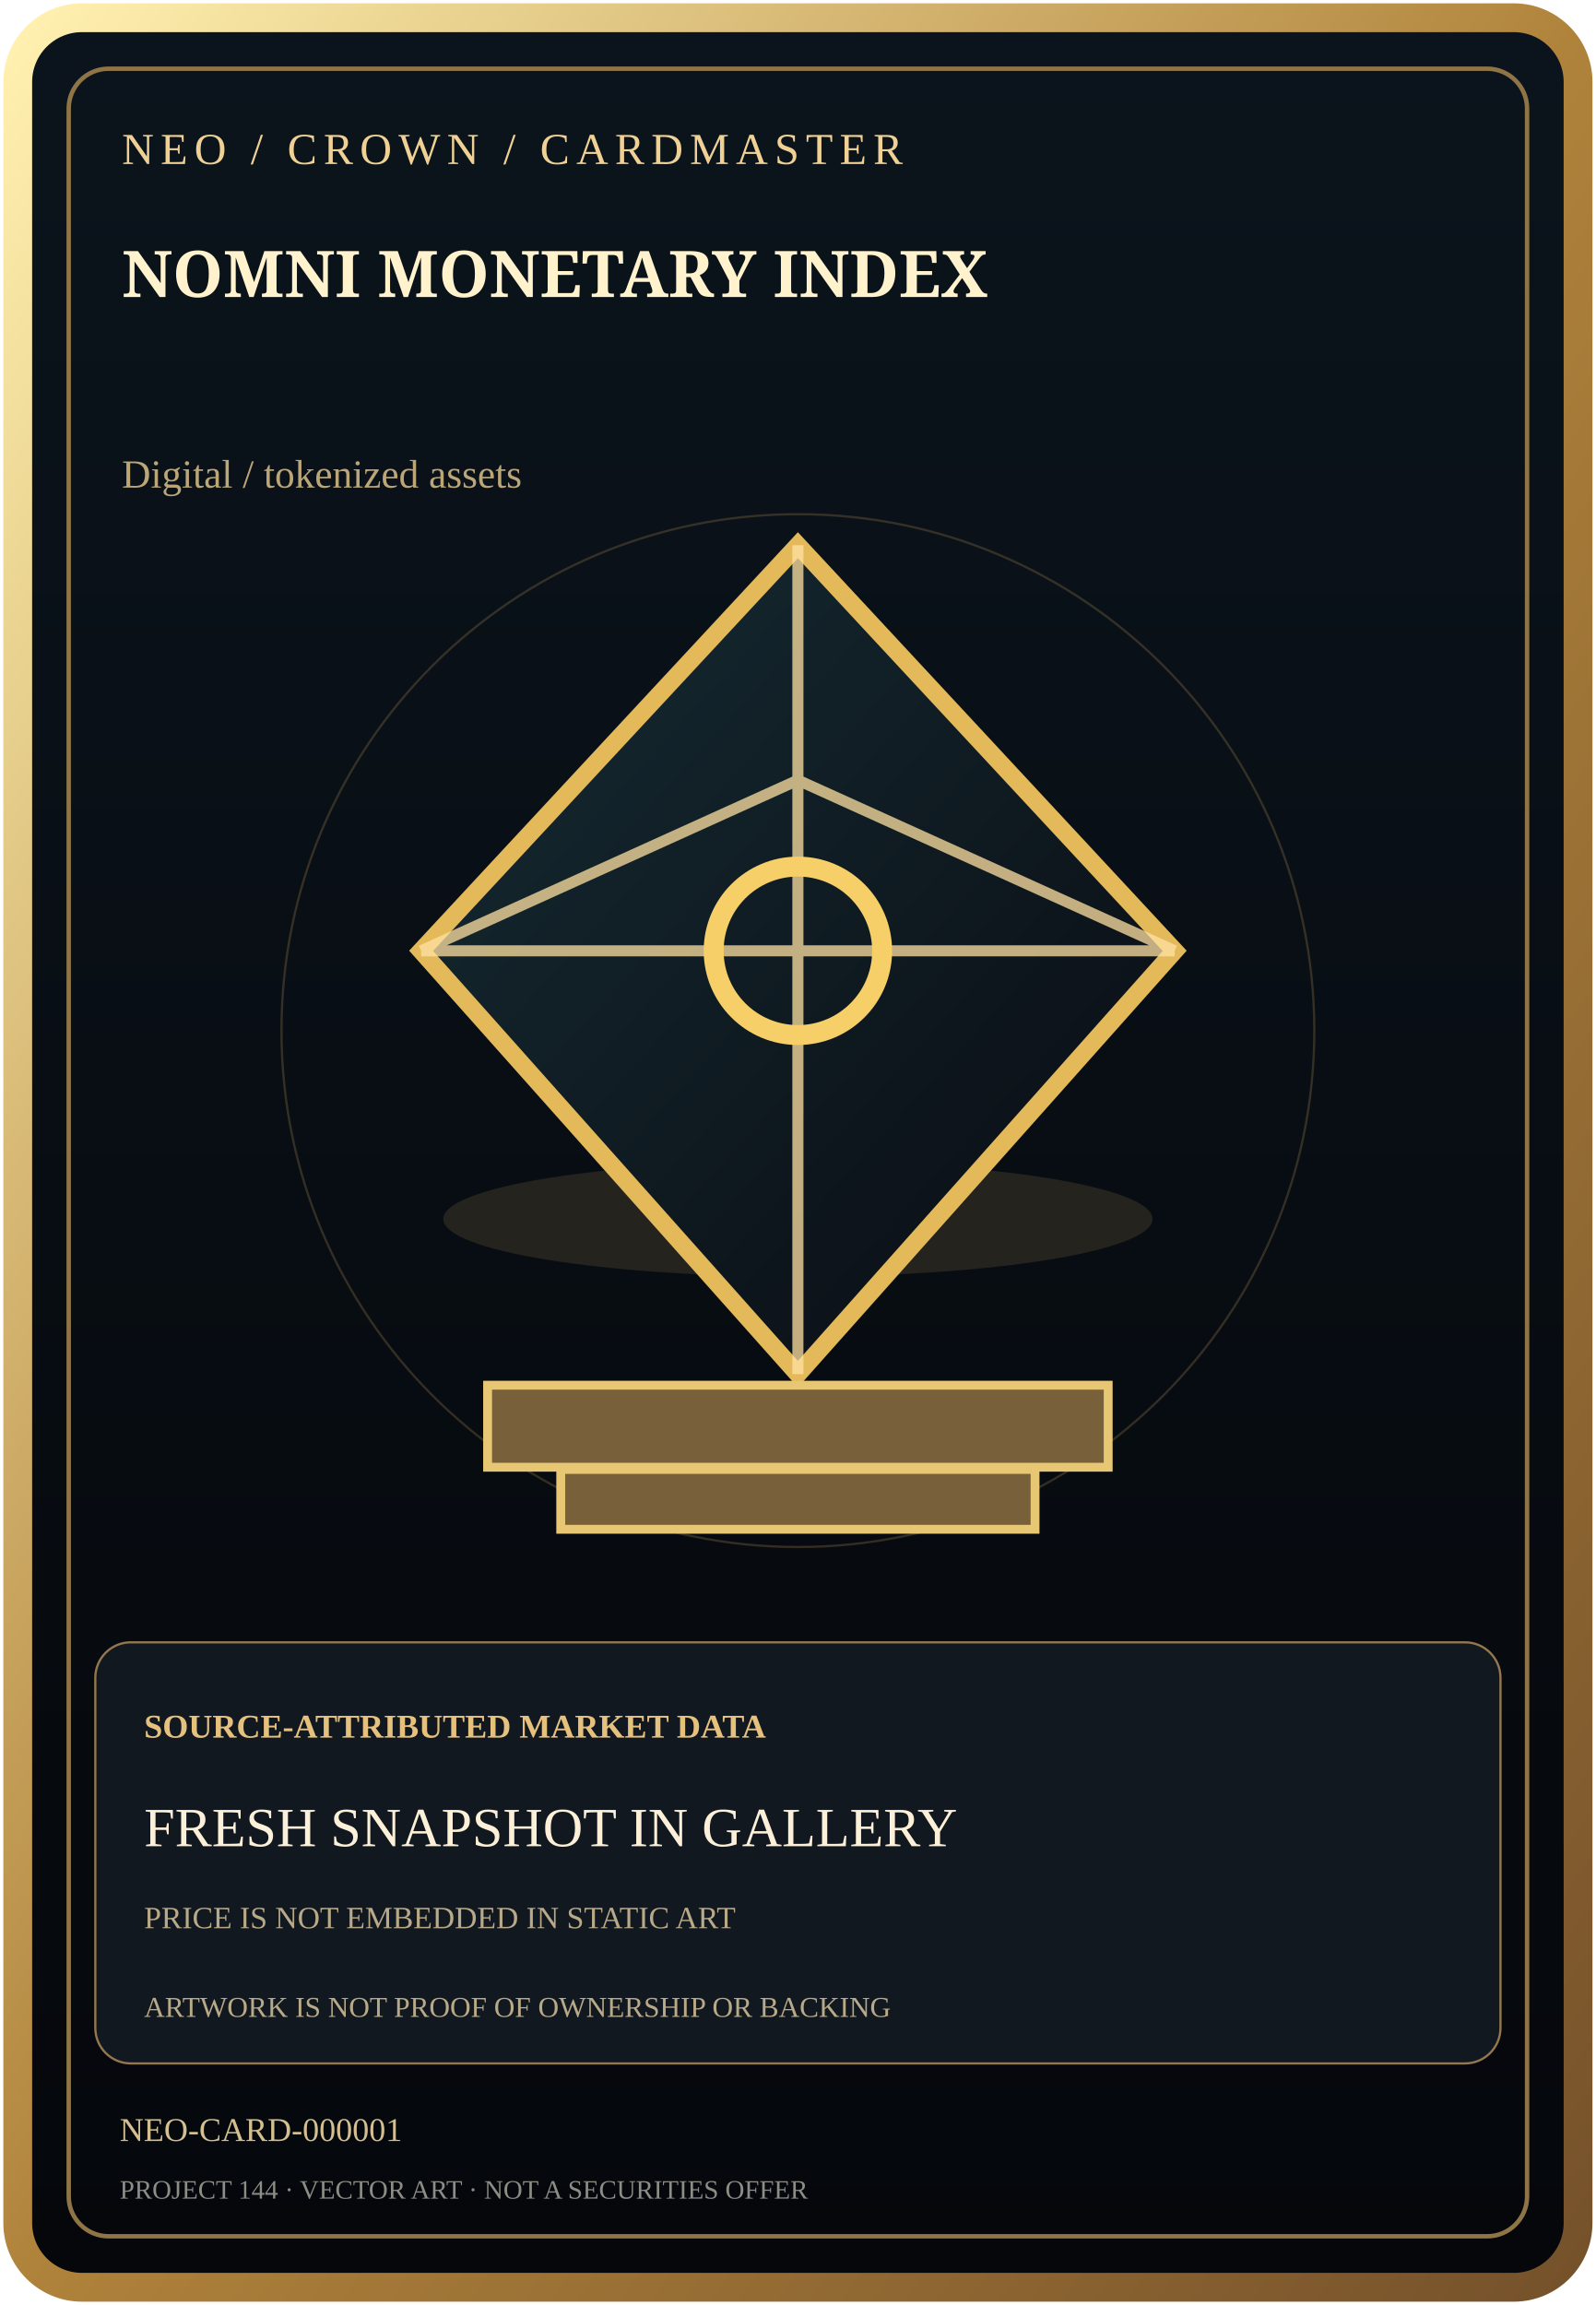
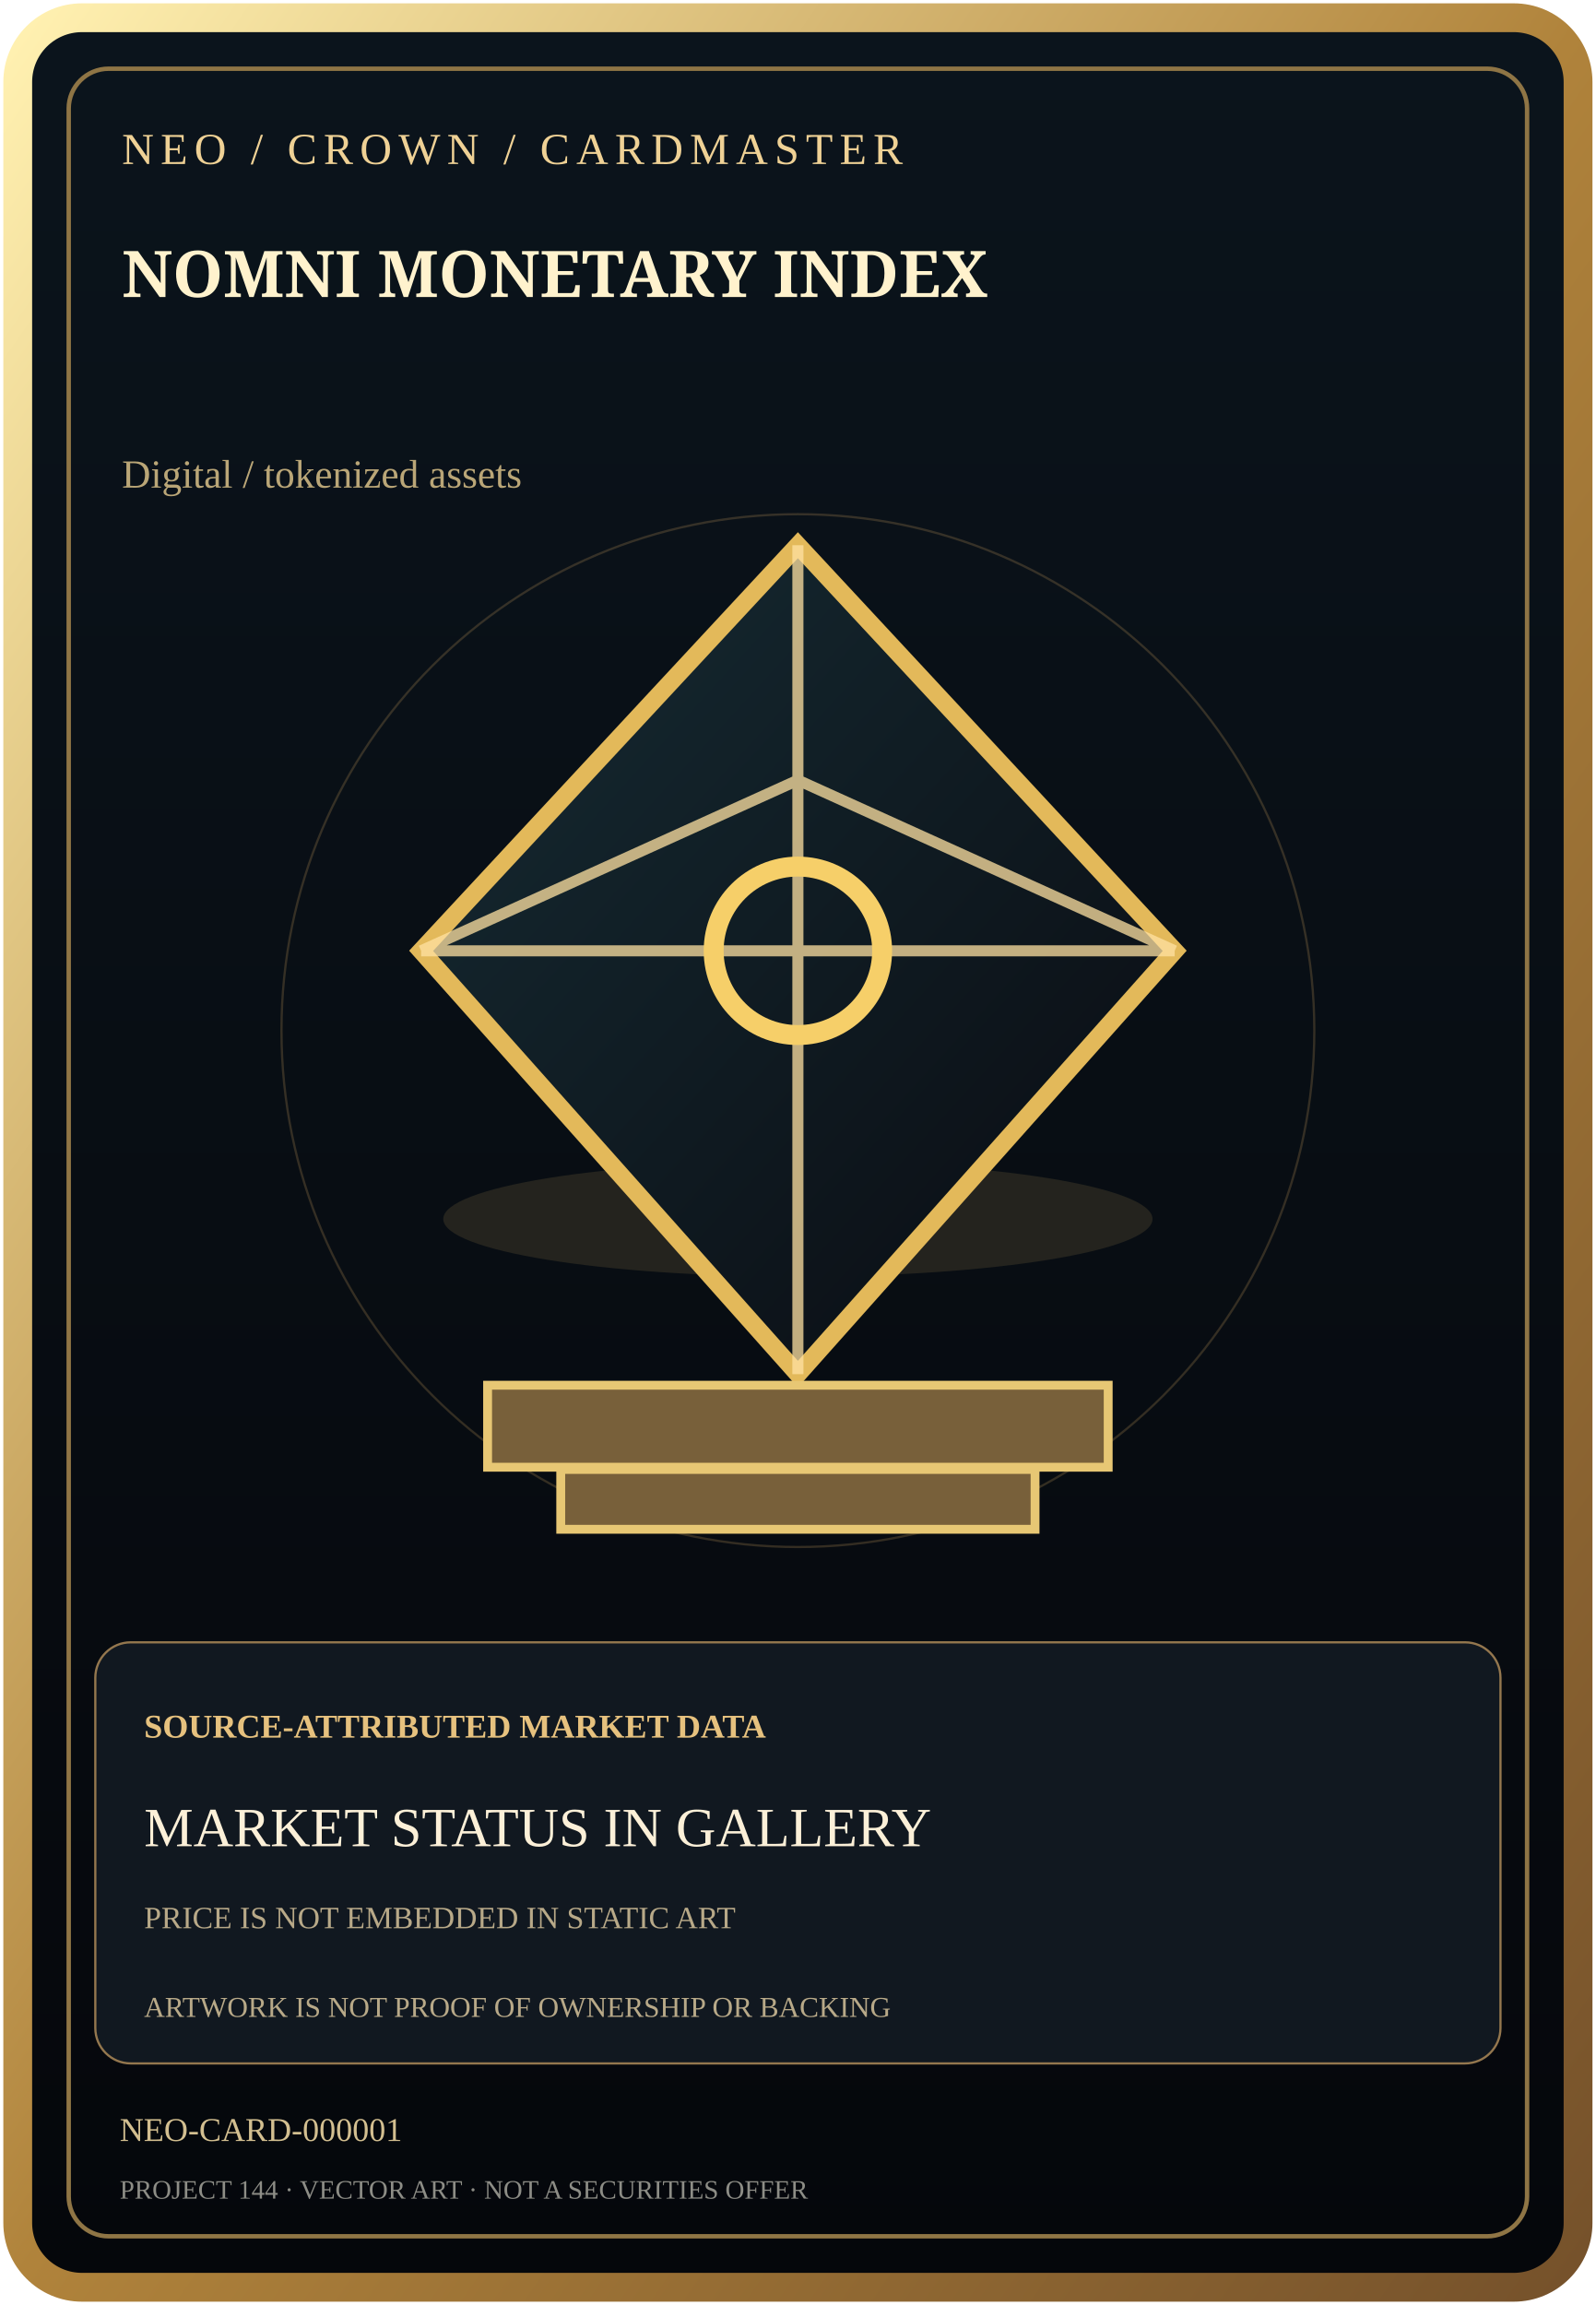
<svg xmlns="http://www.w3.org/2000/svg" width="720" height="1040" viewBox="0 0 720 1040" role="img" aria-label="NOMNI MONETARY INDEX front Crown Card">
  <defs>
    <linearGradient id="bg" x2="0" y2="1">
      <stop stop-color="#0b141c" />
      <stop offset="1" stop-color="#05070b" />
    </linearGradient>
    <linearGradient id="gold" x2="1" y2="1">
      <stop stop-color="#fff0b0" />
      <stop offset=".5" stop-color="#b0833b" />
      <stop offset="1" stop-color="#76522b" />
    </linearGradient>
    <linearGradient id="obsidian" x2="1" y2="1">
      <stop stop-color="#162c34" />
      <stop offset="1" stop-color="#090a10" />
    </linearGradient>
  </defs>
  <rect x="8" y="8" width="704" height="1024" rx="29" fill="url(#bg)" stroke="url(#gold)" stroke-width="13" />
  <rect x="31" y="31" width="658" height="978" rx="18" fill="none" stroke="#8f7545" stroke-width="2" />
  <circle cx="360" cy="465" r="233" fill="none" stroke="#ad8a51" stroke-width="1" opacity=".27" />
  <text x="55" y="74" fill="#efd195" font-size="20" letter-spacing="3">NEO  /  CROWN  /  CARDMASTER</text>
  <text x="55" y="134" fill="#fff2cd" font-size="29" font-family="Georgia,serif" font-weight="bold">NOMNI MONETARY INDEX</text>
  <text x="55" y="220" fill="#baa677" font-size="18">Digital / tokenized assets</text>
  <ellipse cx="360" cy="550" rx="160" ry="26" fill="#b99b57" opacity=".16" />
  <polygon points="360,246 530,429 360,620 190,429" fill="url(#obsidian)" stroke="#e3b95a" stroke-width="8" />
  <path d="M360 246V620 M190 429H530 M190 429L360 352L530 429 M360 352V620" stroke="#ffe2a1" stroke-width="5" opacity=".75" fill="none" />
  <circle cx="360" cy="429" r="38" fill="none" stroke="#f6cf69" stroke-width="9" />
  <path d="M220 625H500V662H220Z M253 663H467V690H253Z" fill="#78603a" stroke="#e7c774" stroke-width="4" />
  <rect x="43" y="741" width="634" height="190" rx="16" fill="#111820" stroke="#94774e" />
  <text x="65" y="784" fill="#e6c17e" font-size="15" font-weight="bold">SOURCE-ATTRIBUTED MARKET DATA</text>
-   <text x="65" y="833" fill="#fcf0d8" font-size="25">FRESH SNAPSHOT IN GALLERY</text>
+   <text x="65" y="833" fill="#fcf0d8" font-size="25">MARKET STATUS IN GALLERY</text>
  <text x="65" y="870" fill="#b8a988" font-size="14">PRICE IS NOT EMBEDDED IN STATIC ART</text>
  <text x="65" y="910" fill="#b8a988" font-size="13">ARTWORK IS NOT PROOF OF OWNERSHIP OR BACKING</text>
  <text x="54" y="966" fill="#d3bf90" font-size="15">NEO-CARD-000001</text>
  <text x="54" y="992" fill="#8d8d86" font-size="12">PROJECT 144 · VECTOR ART · NOT A SECURITIES OFFER</text>
</svg>
